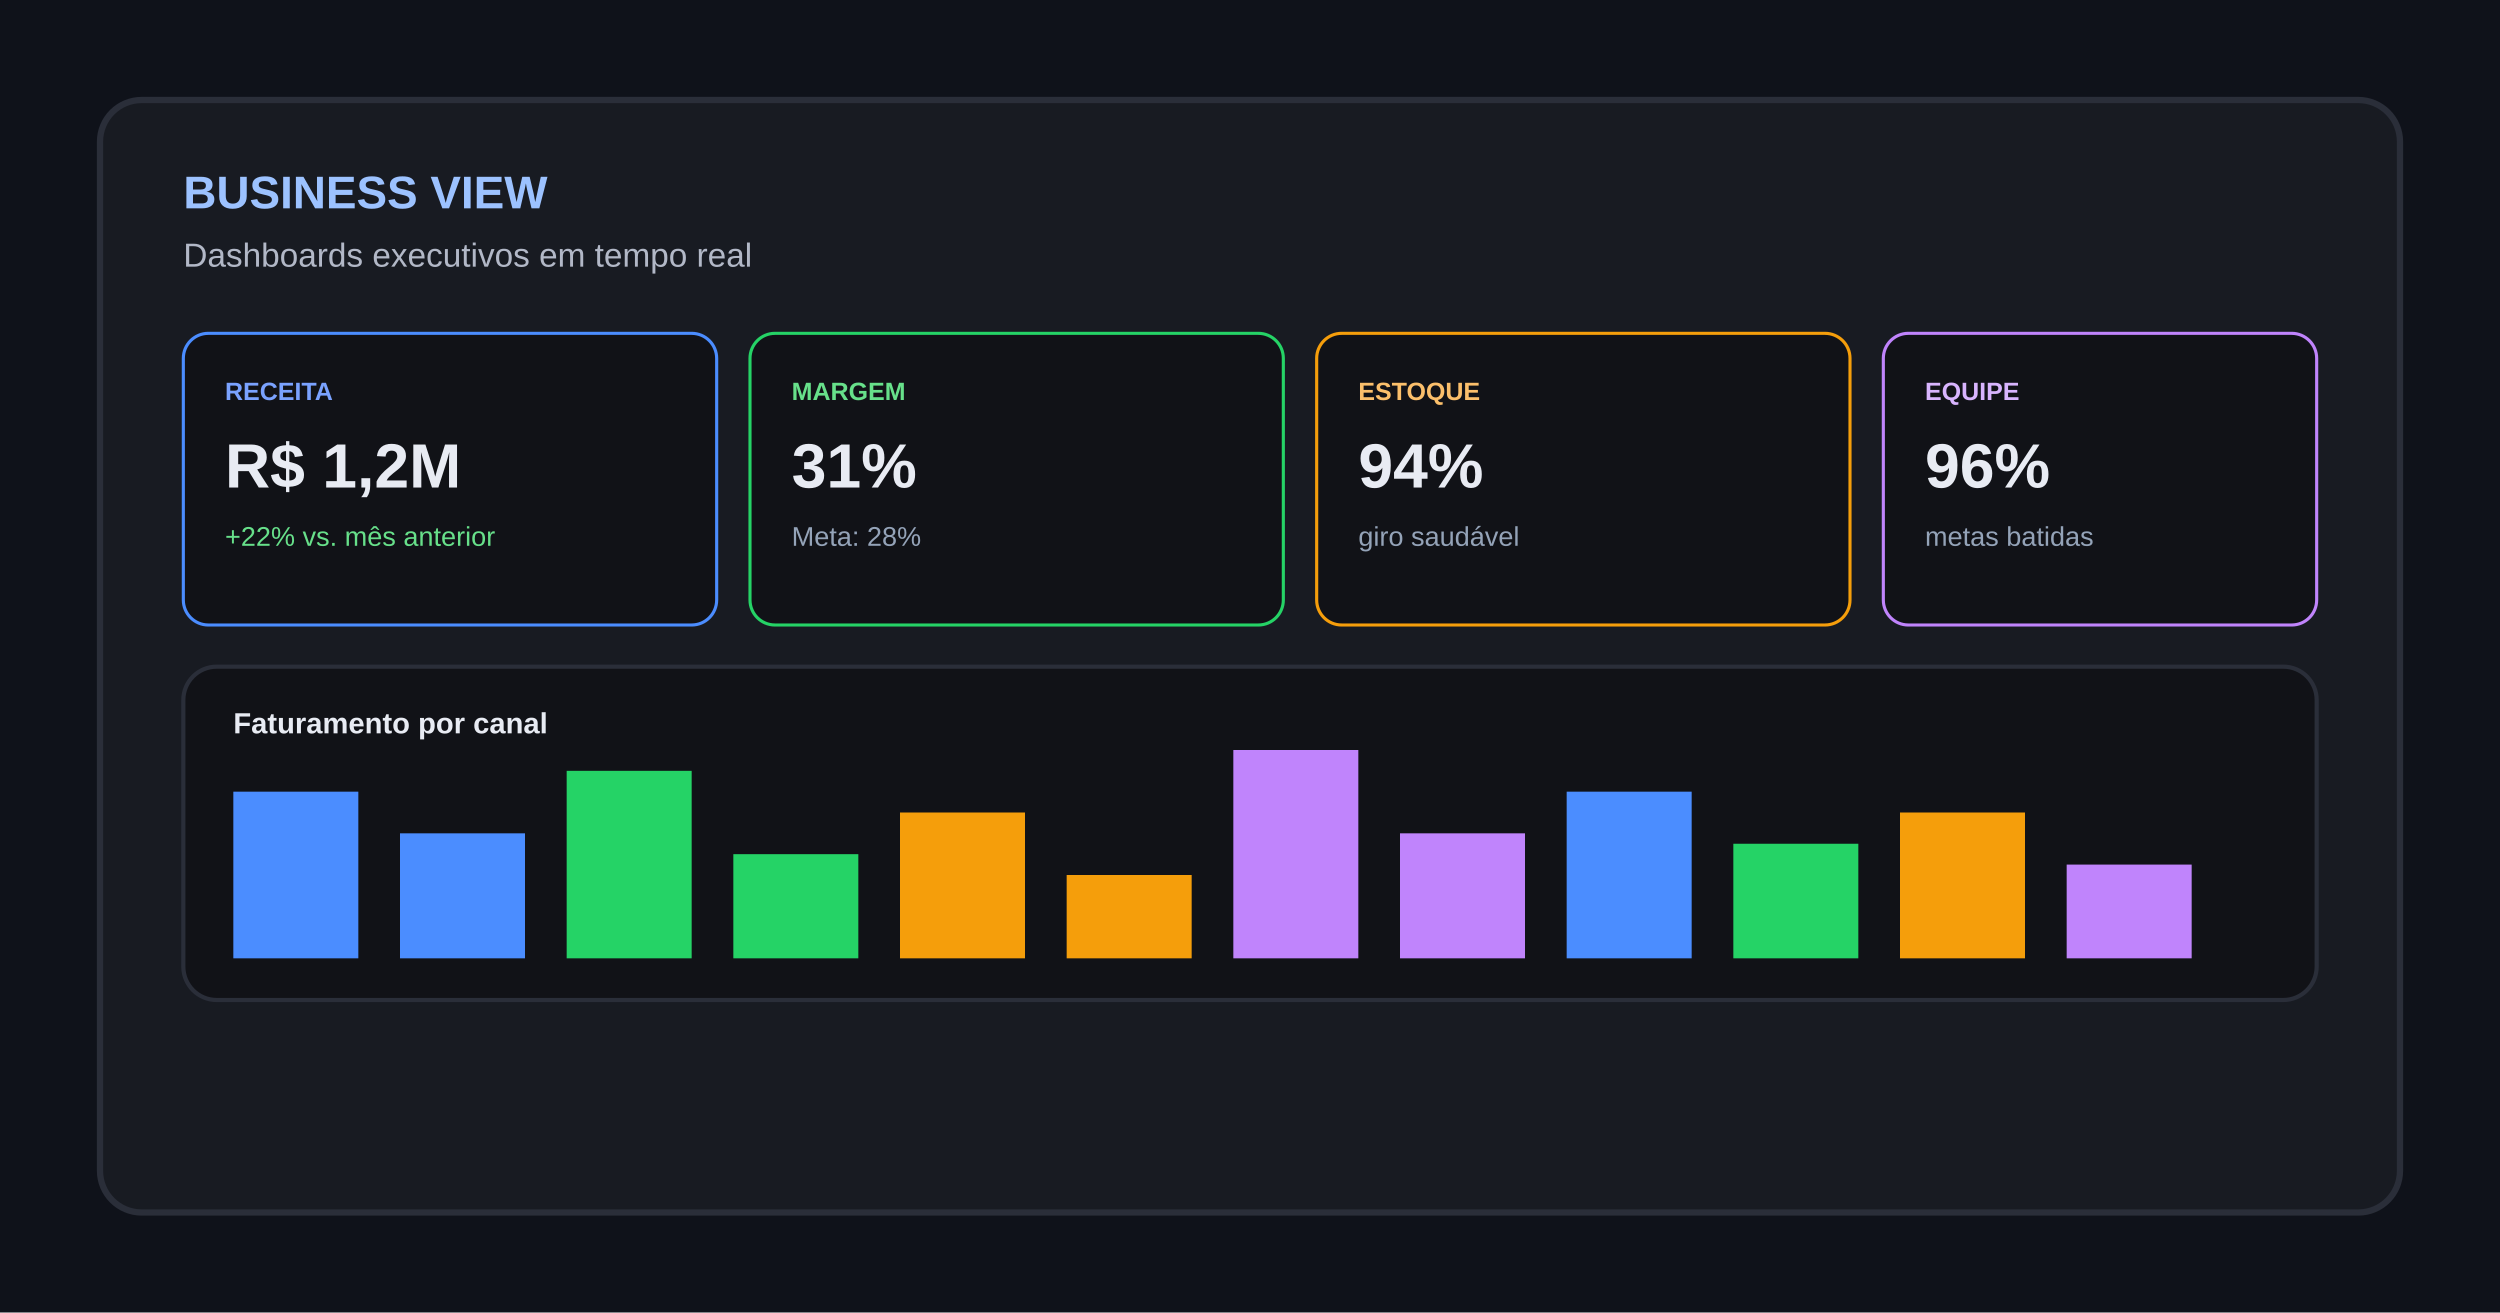
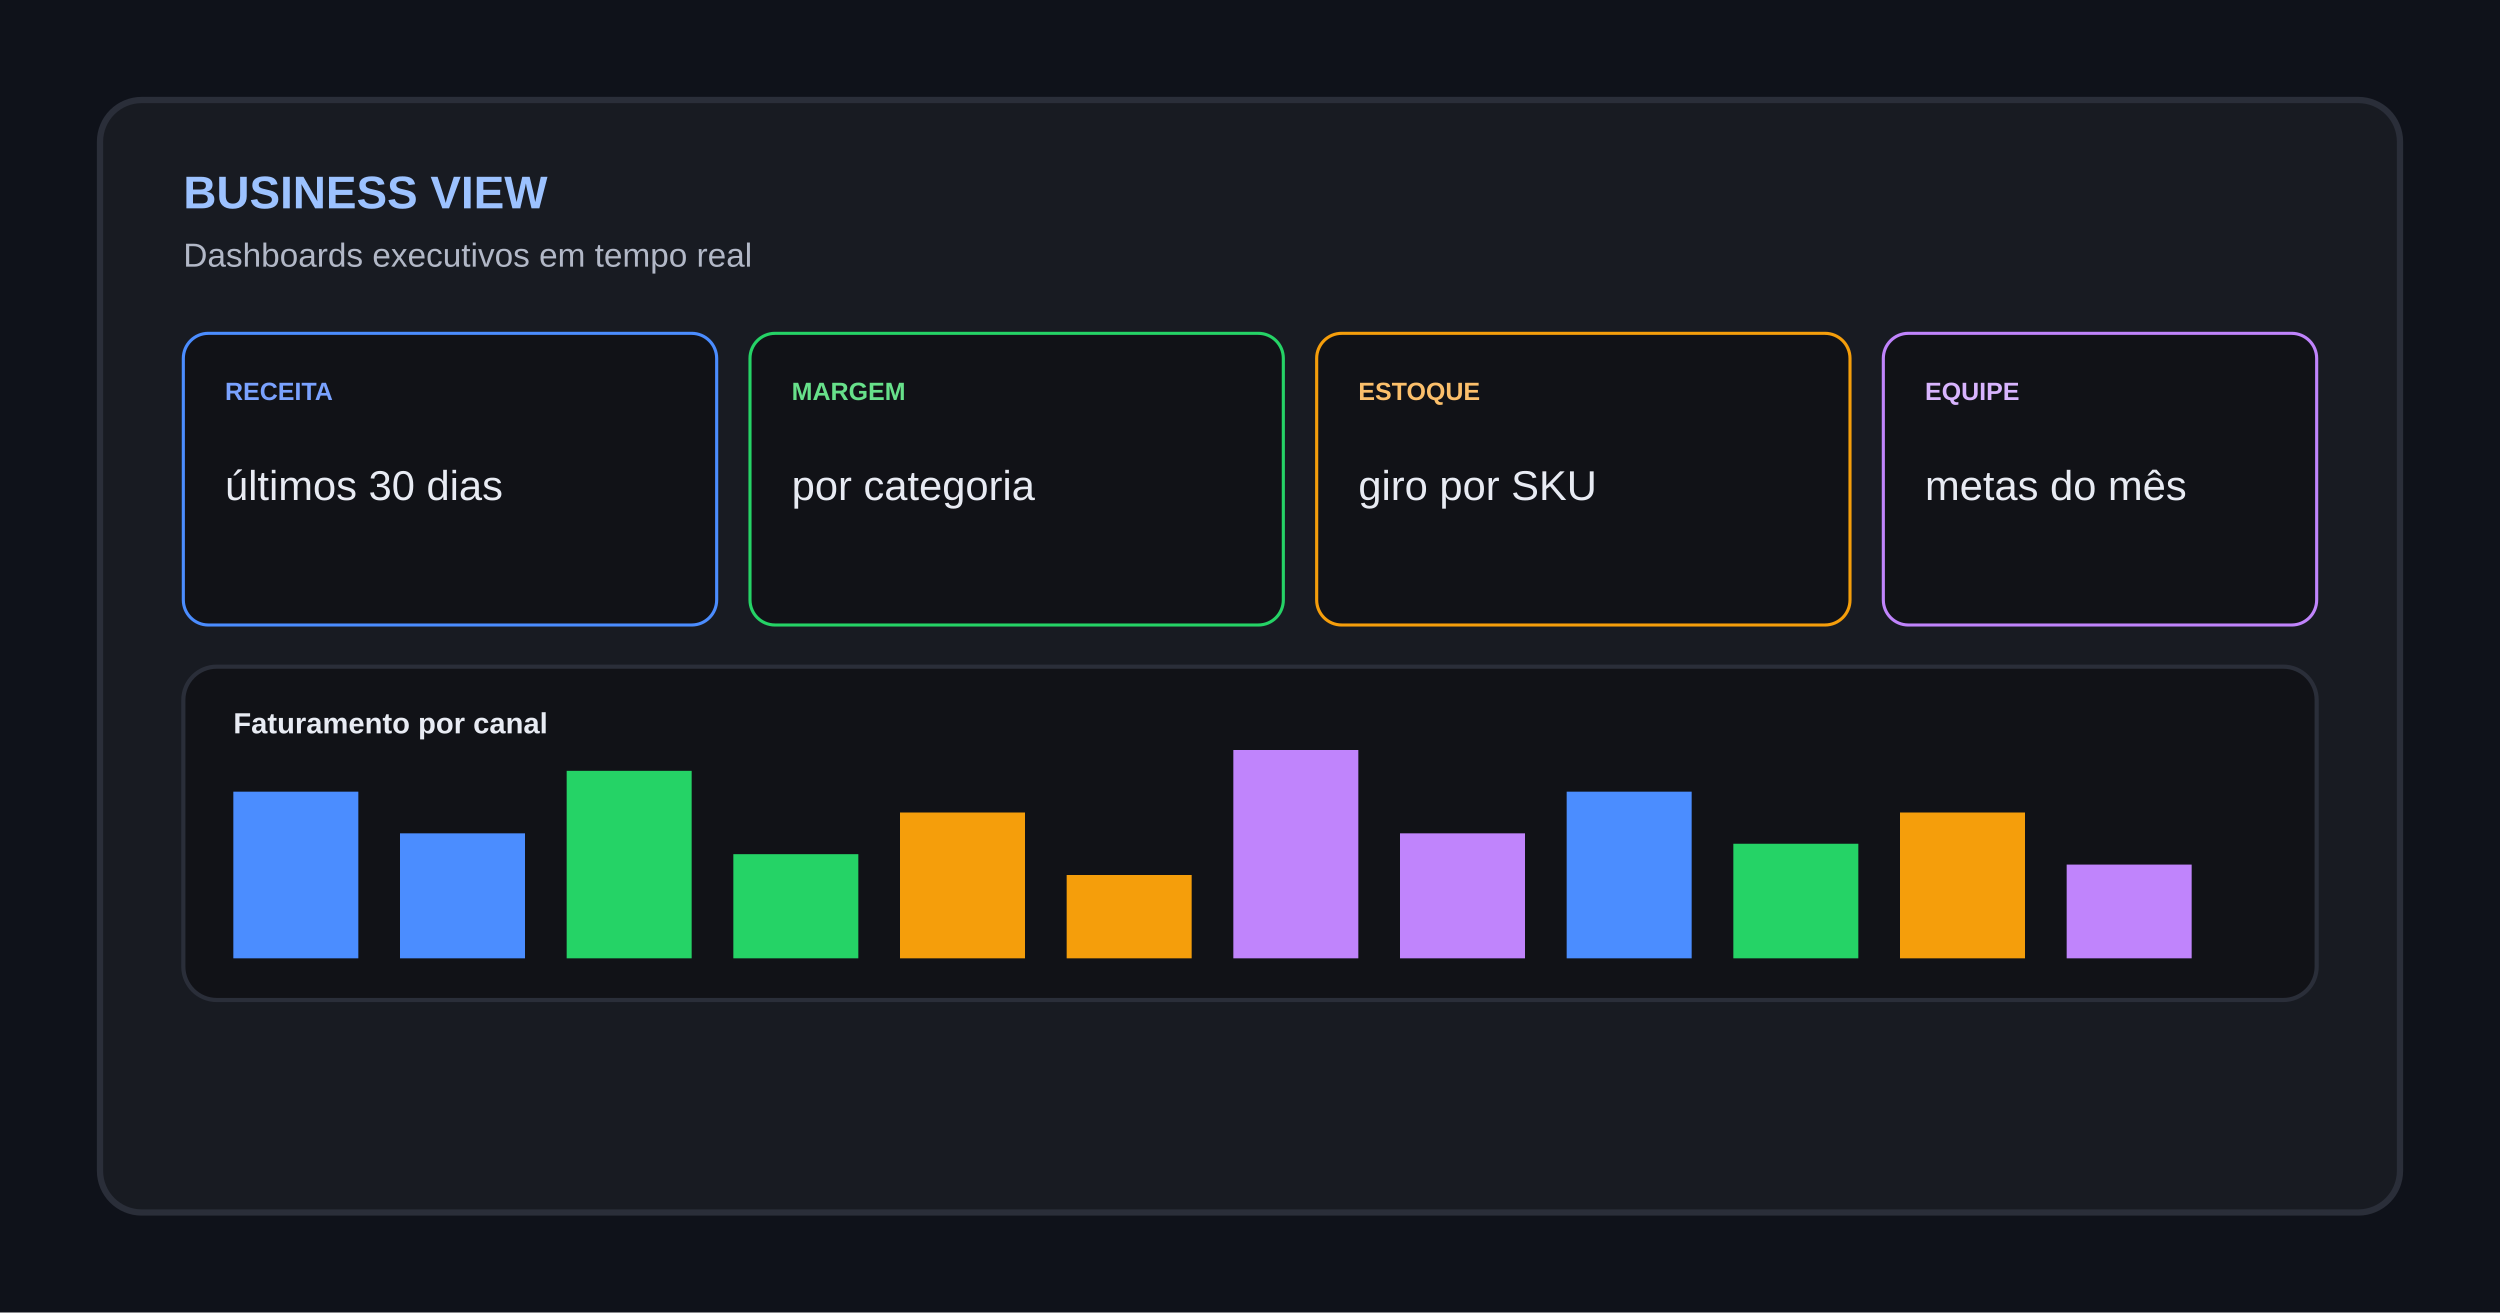
<svg xmlns="http://www.w3.org/2000/svg" width="1200" height="630" viewBox="0 0 1200 630" fill="none">
  <rect width="1200" height="630" fill="#0f121a" />
  <rect x="48" y="48" width="1104" height="534" rx="20" fill="#181b22" stroke="#2a2e39" stroke-width="3" />
  <text x="88" y="100" fill="#9cc2ff" font-size="22" font-weight="bold" font-family="Arial, Helvetica, sans-serif">BUSINESS VIEW</text>
  <text x="88" y="128" fill="#b2b8c7" font-size="16" font-family="Arial, Helvetica, sans-serif">Dashboards executivos em tempo real</text>
  <rect x="88" y="160" width="256" height="140" rx="12" fill="#111217" stroke="#4b8dff" stroke-width="1.5" />
  <text x="108" y="192" fill="#7aa2ff" font-size="12" font-weight="bold" font-family="Arial, Helvetica, sans-serif">RECEITA</text>
-   <text x="108" y="234" fill="#e8ebf3" font-size="30" font-weight="bold" font-family="Arial, Helvetica, sans-serif">R$ 1,2M</text>
-   <text x="108" y="262" fill="#67e08a" font-size="13" font-family="Arial, Helvetica, sans-serif">+22% vs. mês anterior</text>
+   <text x="108" y="240" fill="#e8ebf3" font-size="20" font-family="Arial, Helvetica, sans-serif">últimos 30 dias</text>
  <rect x="360" y="160" width="256" height="140" rx="12" fill="#111217" stroke="#25d366" stroke-width="1.5" />
  <text x="380" y="192" fill="#67e08a" font-size="12" font-weight="bold" font-family="Arial, Helvetica, sans-serif">MARGEM</text>
-   <text x="380" y="234" fill="#e8ebf3" font-size="30" font-weight="bold" font-family="Arial, Helvetica, sans-serif">31%</text>
-   <text x="380" y="262" fill="#94a3b8" font-size="13" font-family="Arial, Helvetica, sans-serif">Meta: 28%</text>
+   <text x="380" y="240" fill="#e8ebf3" font-size="20" font-family="Arial, Helvetica, sans-serif">por categoria</text>
  <rect x="632" y="160" width="256" height="140" rx="12" fill="#111217" stroke="#f59e0b" stroke-width="1.5" />
  <text x="652" y="192" fill="#fbbf6b" font-size="12" font-weight="bold" font-family="Arial, Helvetica, sans-serif">ESTOQUE</text>
-   <text x="652" y="234" fill="#e8ebf3" font-size="30" font-weight="bold" font-family="Arial, Helvetica, sans-serif">94%</text>
-   <text x="652" y="262" fill="#94a3b8" font-size="13" font-family="Arial, Helvetica, sans-serif">giro saudável</text>
+   <text x="652" y="240" fill="#e8ebf3" font-size="20" font-family="Arial, Helvetica, sans-serif">giro por SKU</text>
  <rect x="904" y="160" width="208" height="140" rx="12" fill="#111217" stroke="#c084fc" stroke-width="1.5" />
  <text x="924" y="192" fill="#d8b4fe" font-size="12" font-weight="bold" font-family="Arial, Helvetica, sans-serif">EQUIPE</text>
-   <text x="924" y="234" fill="#e8ebf3" font-size="30" font-weight="bold" font-family="Arial, Helvetica, sans-serif">96%</text>
-   <text x="924" y="262" fill="#94a3b8" font-size="13" font-family="Arial, Helvetica, sans-serif">metas batidas</text>
+   <text x="924" y="240" fill="#e8ebf3" font-size="20" font-family="Arial, Helvetica, sans-serif">metas do mês</text>
  <rect x="88" y="320" width="1024" height="160" rx="16" fill="#111217" stroke="#2a2e39" stroke-width="2" />
  <text x="112" y="352" fill="#e8ebf3" font-size="14" font-weight="bold" font-family="Arial, Helvetica, sans-serif">Faturamento por canal</text>
  <rect x="112" y="380" width="60" height="80" fill="#4b8dff" />
  <rect x="192" y="400" width="60" height="60" fill="#4b8dff" />
  <rect x="272" y="370" width="60" height="90" fill="#25d366" />
  <rect x="352" y="410" width="60" height="50" fill="#25d366" />
  <rect x="432" y="390" width="60" height="70" fill="#f59e0b" />
  <rect x="512" y="420" width="60" height="40" fill="#f59e0b" />
  <rect x="592" y="360" width="60" height="100" fill="#c084fc" />
  <rect x="672" y="400" width="60" height="60" fill="#c084fc" />
  <rect x="752" y="380" width="60" height="80" fill="#4b8dff" />
  <rect x="832" y="405" width="60" height="55" fill="#25d366" />
  <rect x="912" y="390" width="60" height="70" fill="#f59e0b" />
  <rect x="992" y="415" width="60" height="45" fill="#c084fc" />
</svg>
